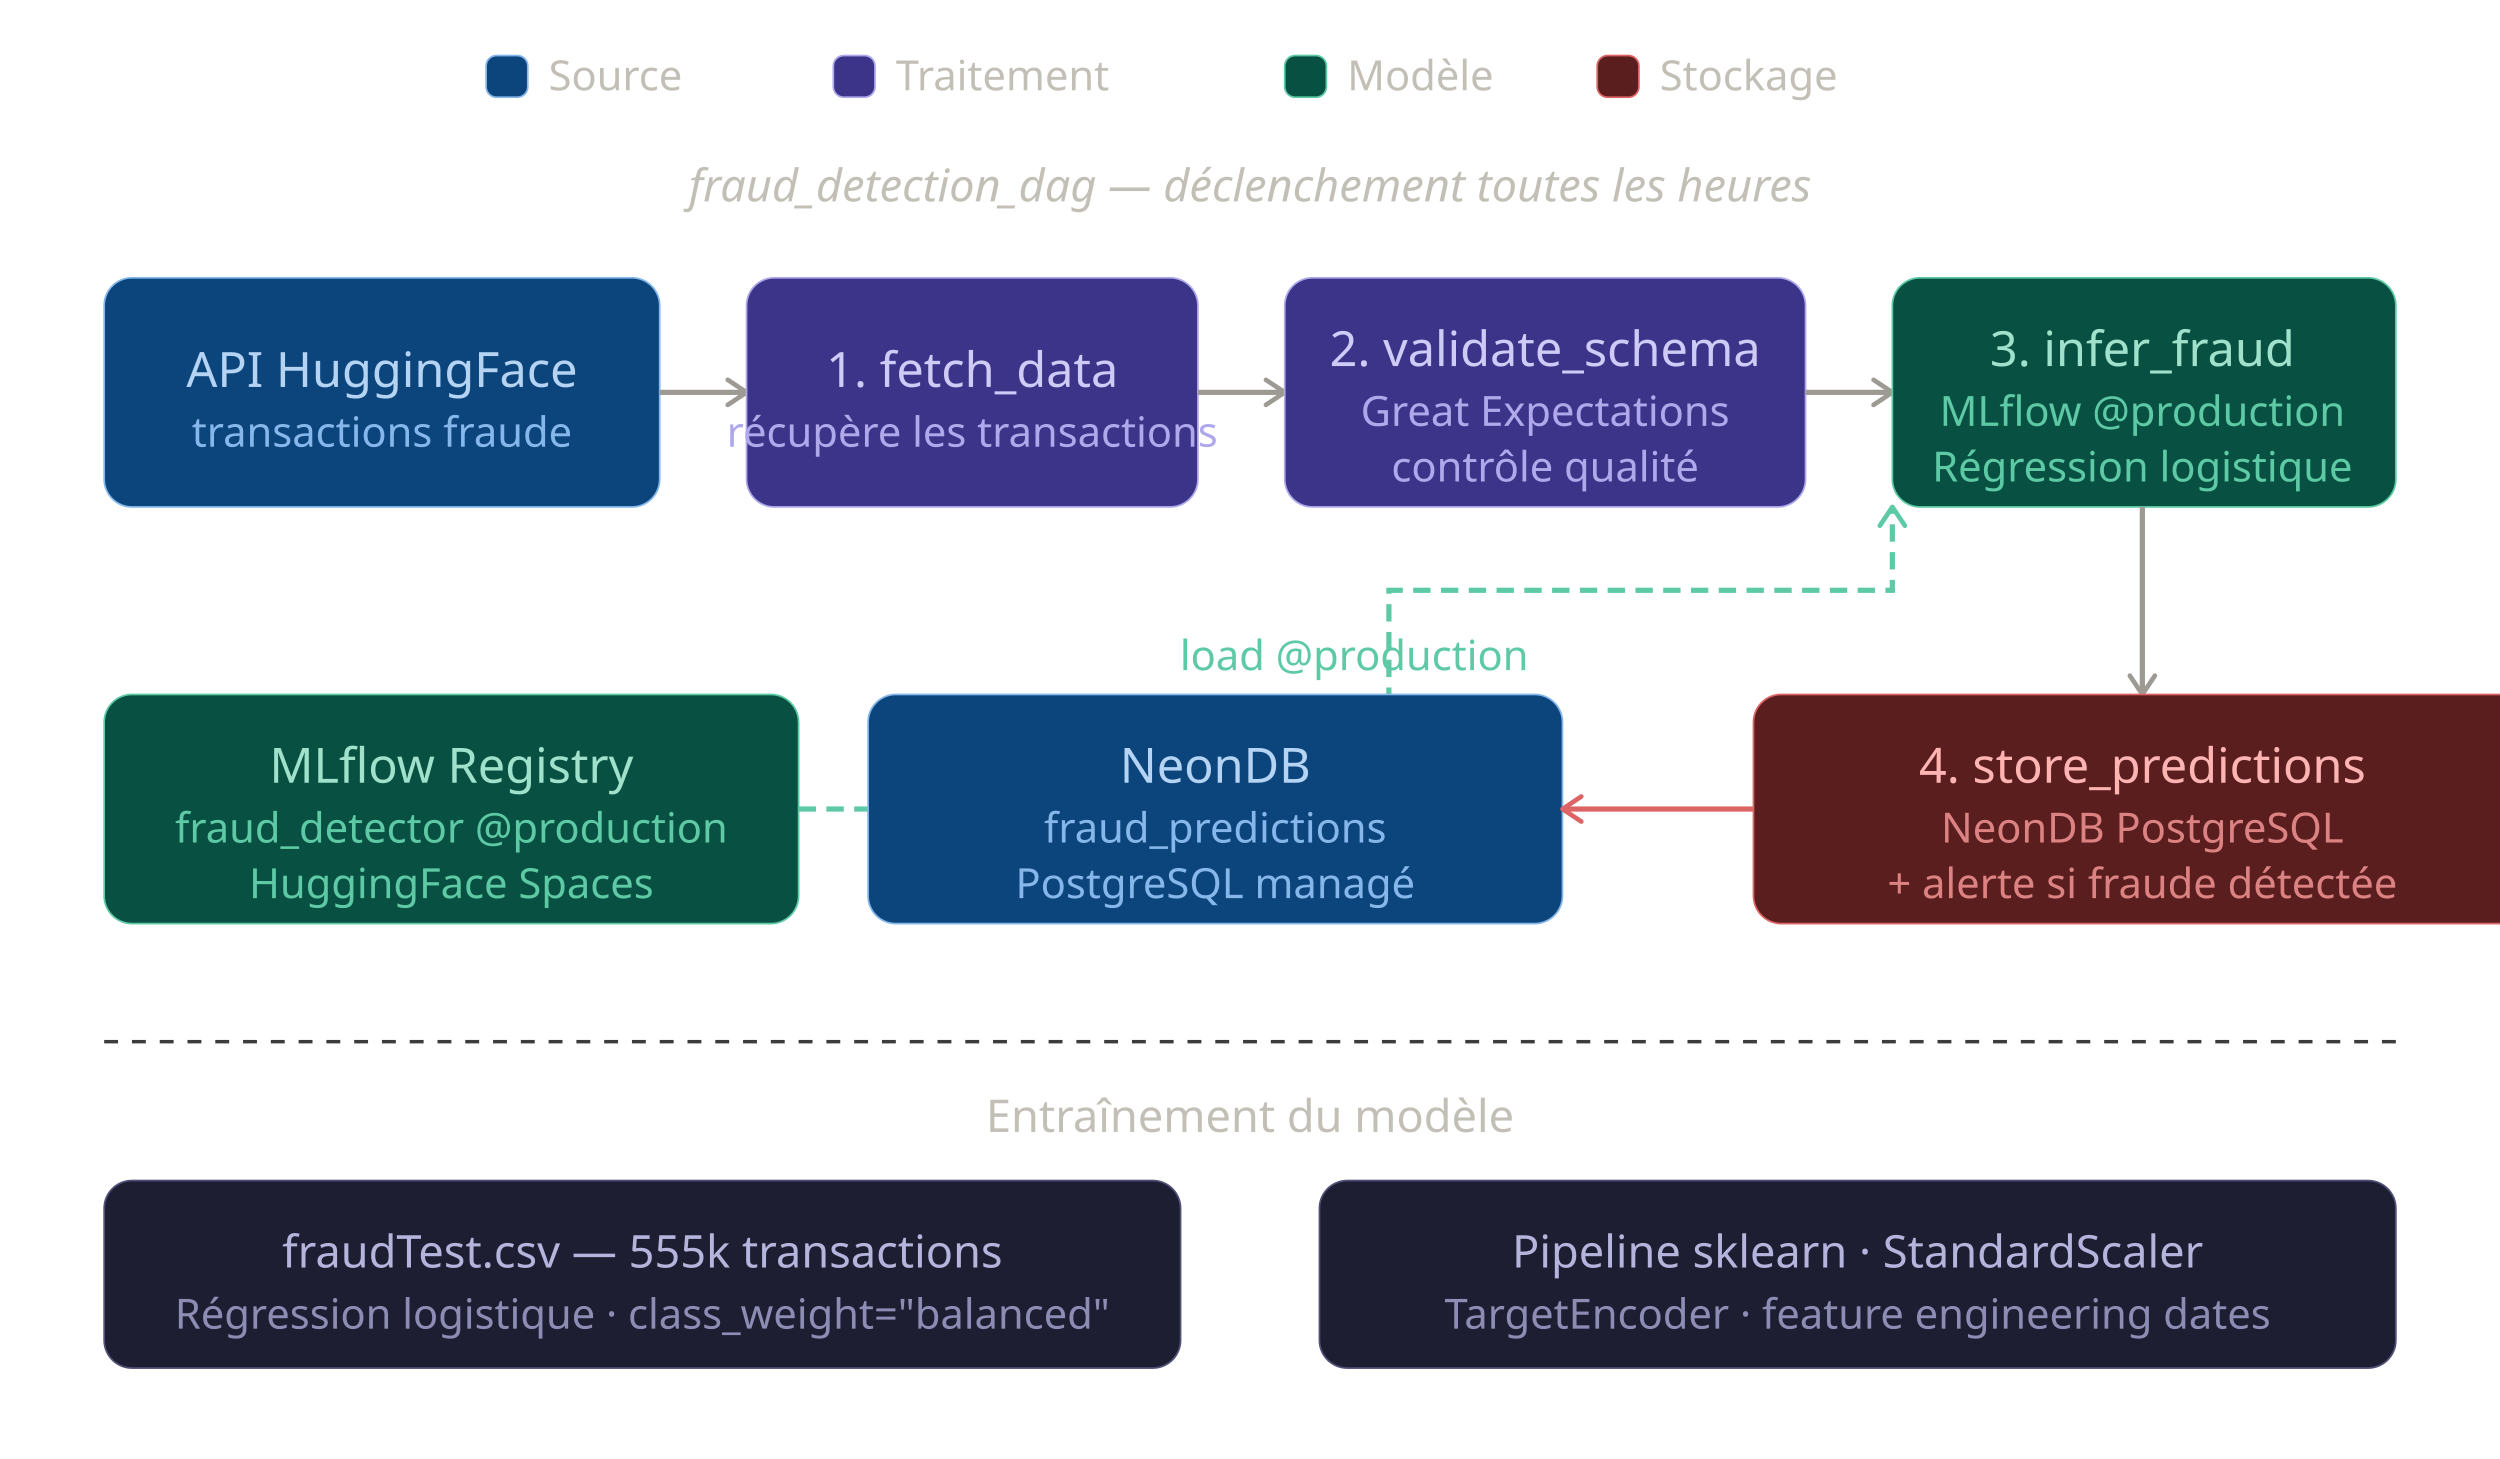
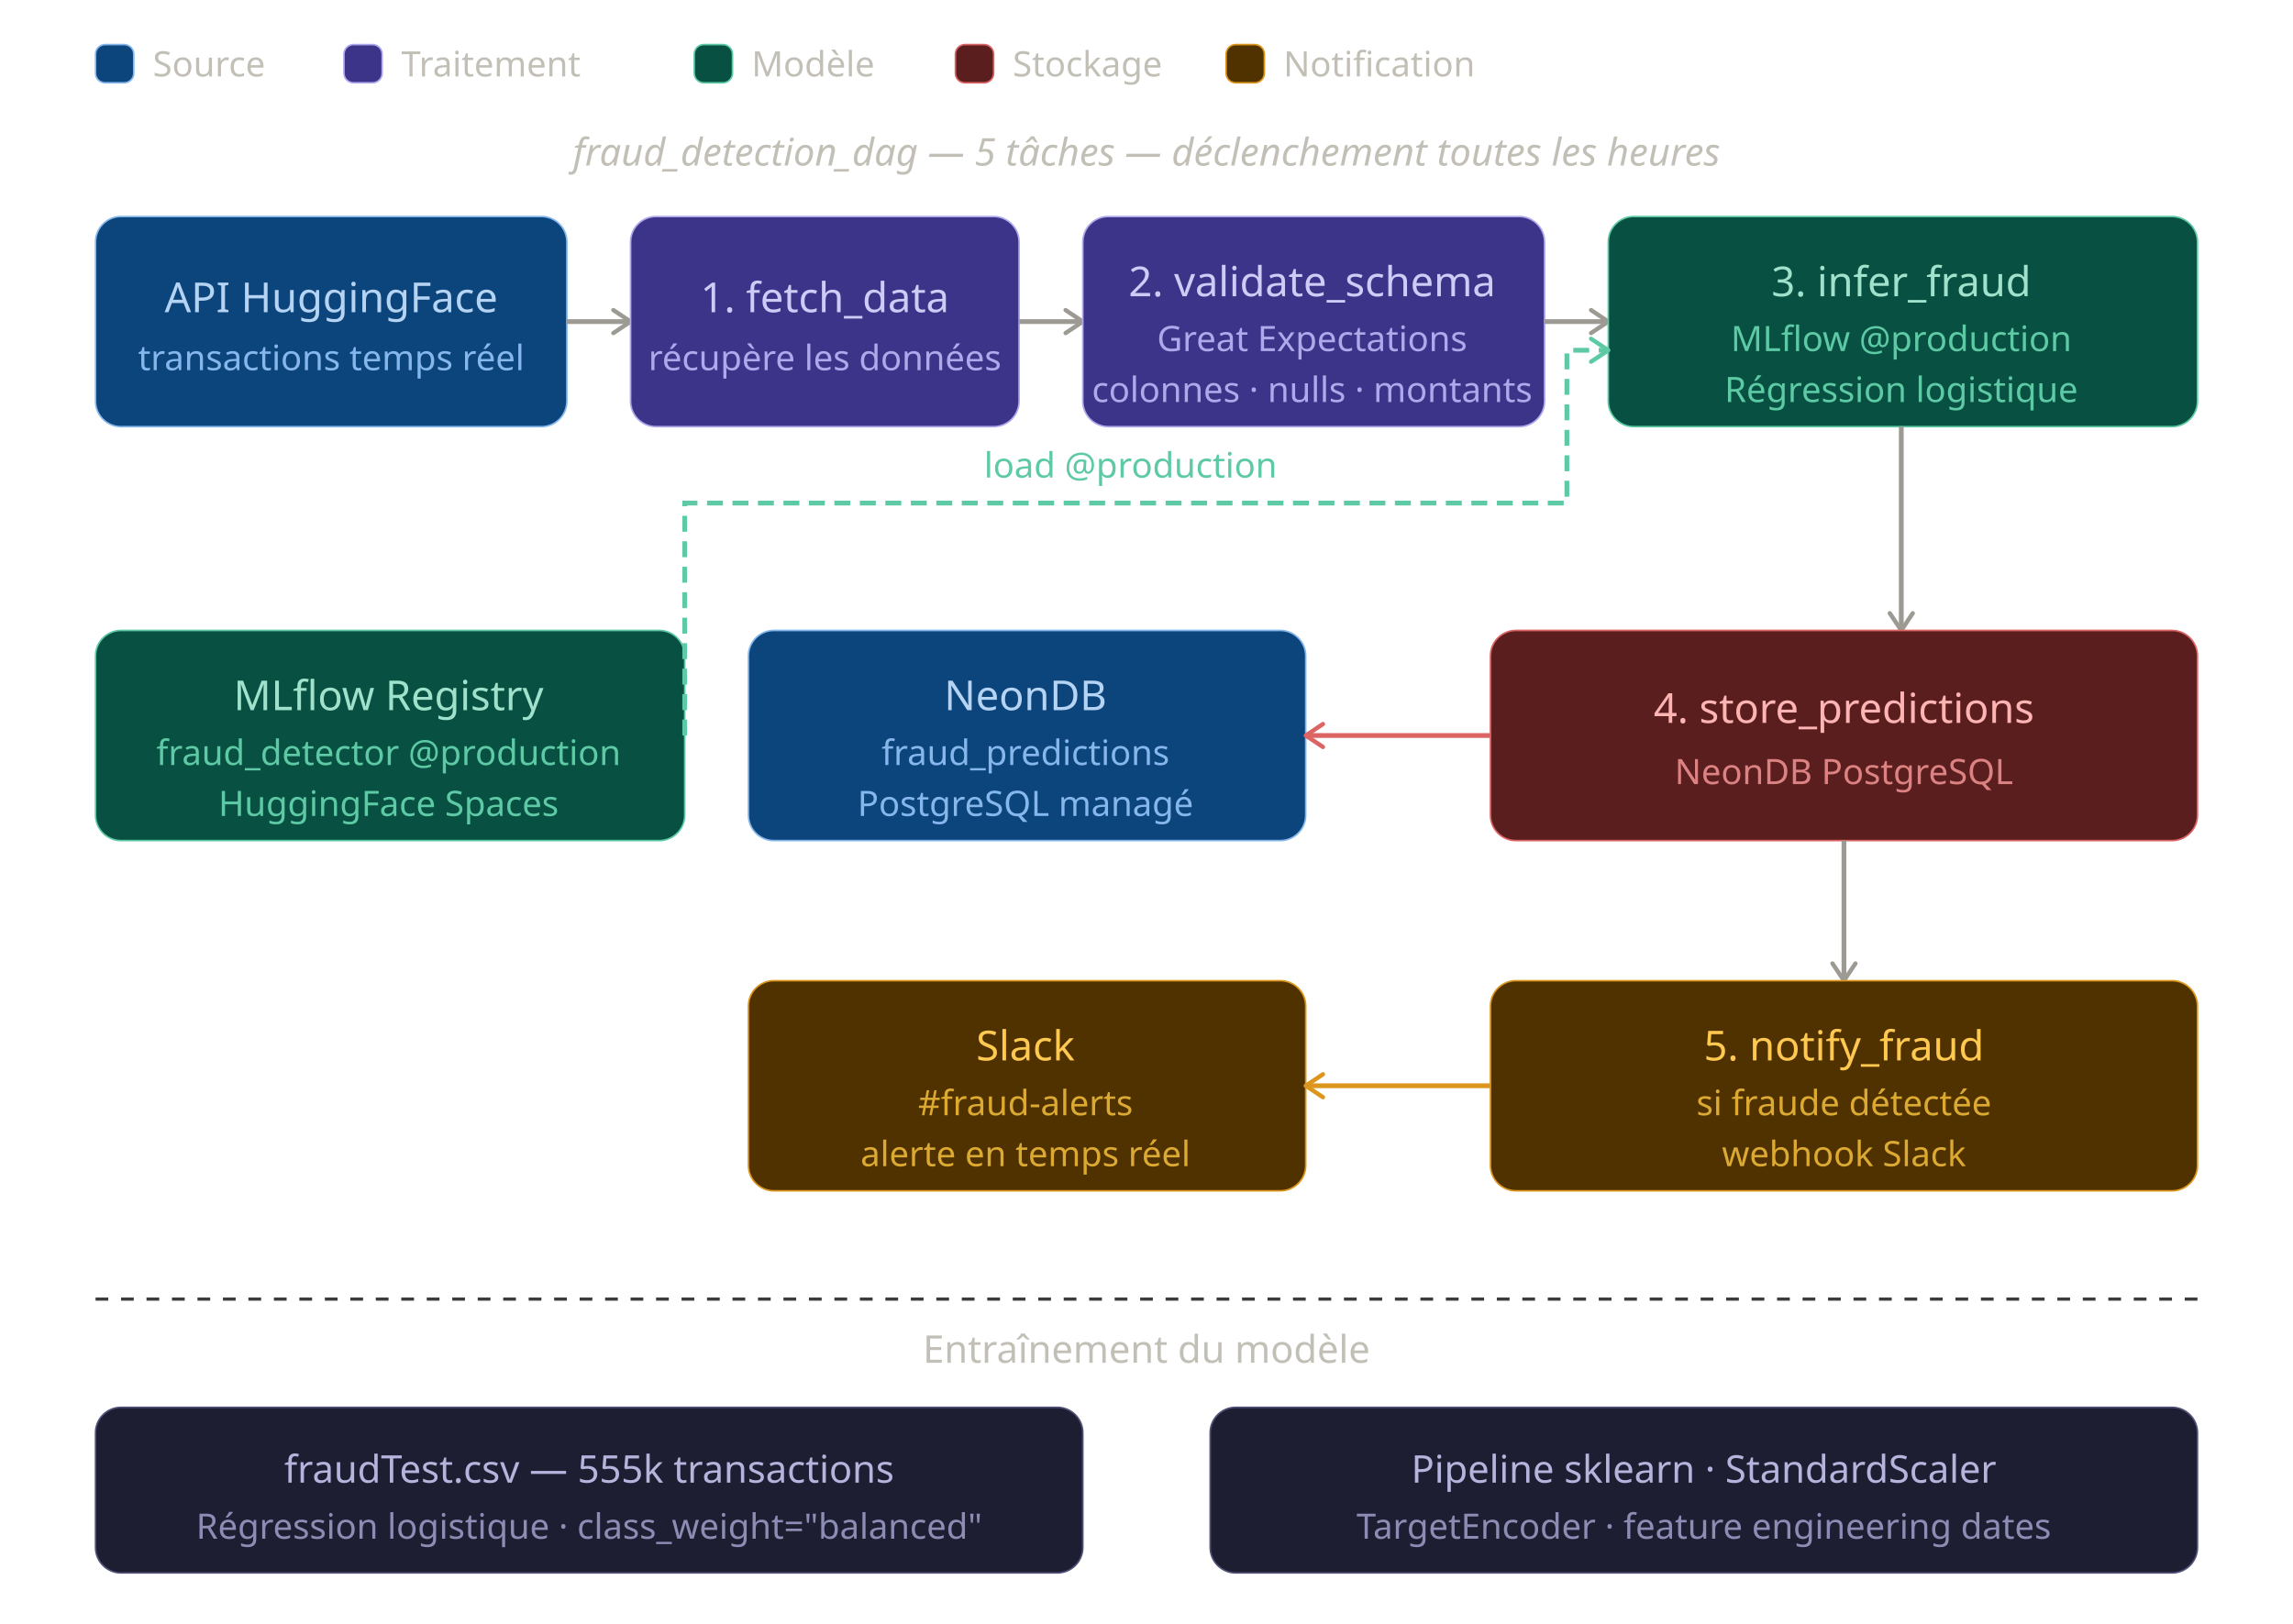
- <svg xmlns="http://www.w3.org/2000/svg" width="100%" viewBox="0 0 720 420" role="img">
+ <svg xmlns="http://www.w3.org/2000/svg" width="100%" viewBox="0 0 720 510" role="img">
  <defs>
    <marker id="arrow" viewBox="0 0 10 10" refX="8" refY="5" markerWidth="6" markerHeight="6" orient="auto-start-reverse">
      <path d="M2 1L8 5L2 9" fill="none" stroke="context-stroke" stroke-width="1.5" stroke-linecap="round" stroke-linejoin="round" />
    </marker>
  </defs>
-   <rect x="140" y="16" width="12" height="12" rx="3" style="fill:rgb(12, 68, 124);stroke:rgb(133, 183, 235);stroke-width:0.5px;" />
-   <text x="158" y="26" style="fill:rgb(194, 192, 182);font-family:system-ui,sans-serif;font-size:12px;">Source</text>
-   <rect x="240" y="16" width="12" height="12" rx="3" style="fill:rgb(60, 52, 137);stroke:rgb(175, 169, 236);stroke-width:0.5px;" />
-   <text x="258" y="26" style="fill:rgb(194, 192, 182);font-family:system-ui,sans-serif;font-size:12px;">Traitement</text>
-   <rect x="370" y="16" width="12" height="12" rx="3" style="fill:rgb(8, 80, 65);stroke:rgb(93, 202, 165);stroke-width:0.5px;" />
-   <text x="388" y="26" style="fill:rgb(194, 192, 182);font-family:system-ui,sans-serif;font-size:12px;">Modèle</text>
-   <rect x="460" y="16" width="12" height="12" rx="3" style="fill:rgb(90, 30, 30);stroke:rgb(220, 100, 100);stroke-width:0.5px;" />
-   <text x="478" y="26" style="fill:rgb(194, 192, 182);font-family:system-ui,sans-serif;font-size:12px;">Stockage</text>
-   <text x="360" y="58" text-anchor="middle" style="fill:rgb(194, 192, 182);font-family:system-ui,sans-serif;font-size:13px;font-style:italic;">fraud_detection_dag — déclenchement toutes les heures</text>
-   <rect x="30" y="80" width="160" height="66" rx="8" style="fill:rgb(12, 68, 124);stroke:rgb(133, 183, 235);stroke-width:0.5px;" />
-   <text x="110" y="106" text-anchor="middle" dominant-baseline="central" style="fill:rgb(181, 212, 244);font-family:system-ui,sans-serif;font-size:14px;font-weight:500;">API HuggingFace</text>
-   <text x="110" y="124" text-anchor="middle" dominant-baseline="central" style="fill:rgb(133, 183, 235);font-family:system-ui,sans-serif;font-size:12px;">transactions fraude</text>
-   <line x1="190" y1="113" x2="215" y2="113" marker-end="url(#arrow)" style="stroke:rgb(156,154,146);stroke-width:1.5px;fill:none;" />
-   <rect x="215" y="80" width="130" height="66" rx="8" style="fill:rgb(60, 52, 137);stroke:rgb(175, 169, 236);stroke-width:0.5px;" />
-   <text x="280" y="106" text-anchor="middle" dominant-baseline="central" style="fill:rgb(206, 203, 246);font-family:system-ui,sans-serif;font-size:14px;font-weight:500;">1. fetch_data</text>
-   <text x="280" y="124" text-anchor="middle" dominant-baseline="central" style="fill:rgb(175, 169, 236);font-family:system-ui,sans-serif;font-size:12px;">récupère les transactions</text>
-   <line x1="345" y1="113" x2="370" y2="113" marker-end="url(#arrow)" style="stroke:rgb(156,154,146);stroke-width:1.5px;fill:none;" />
-   <rect x="370" y="80" width="150" height="66" rx="8" style="fill:rgb(60, 52, 137);stroke:rgb(175, 169, 236);stroke-width:0.5px;" />
-   <text x="445" y="100" text-anchor="middle" dominant-baseline="central" style="fill:rgb(206, 203, 246);font-family:system-ui,sans-serif;font-size:14px;font-weight:500;">2. validate_schema</text>
-   <text x="445" y="118" text-anchor="middle" dominant-baseline="central" style="fill:rgb(175, 169, 236);font-family:system-ui,sans-serif;font-size:12px;">Great Expectations</text>
-   <text x="445" y="134" text-anchor="middle" dominant-baseline="central" style="fill:rgb(175, 169, 236);font-family:system-ui,sans-serif;font-size:12px;">contrôle qualité</text>
-   <line x1="520" y1="113" x2="545" y2="113" marker-end="url(#arrow)" style="stroke:rgb(156,154,146);stroke-width:1.5px;fill:none;" />
-   <rect x="545" y="80" width="145" height="66" rx="8" style="fill:rgb(8, 80, 65);stroke:rgb(93, 202, 165);stroke-width:0.5px;" />
-   <text x="617" y="100" text-anchor="middle" dominant-baseline="central" style="fill:rgb(159, 225, 203);font-family:system-ui,sans-serif;font-size:14px;font-weight:500;">3. infer_fraud</text>
-   <text x="617" y="118" text-anchor="middle" dominant-baseline="central" style="fill:rgb(93, 202, 165);font-family:system-ui,sans-serif;font-size:12px;">MLflow @production</text>
-   <text x="617" y="134" text-anchor="middle" dominant-baseline="central" style="fill:rgb(93, 202, 165);font-family:system-ui,sans-serif;font-size:12px;">Régression logistique</text>
-   <line x1="617" y1="146" x2="617" y2="200" marker-end="url(#arrow)" style="stroke:rgb(156,154,146);stroke-width:1.5px;fill:none;" />
-   <rect x="505" y="200" width="225" height="66" rx="8" style="fill:rgb(90, 30, 30);stroke:rgb(220, 100, 100);stroke-width:0.5px;" />
-   <text x="617" y="220" text-anchor="middle" dominant-baseline="central" style="fill:rgb(255, 180, 180);font-family:system-ui,sans-serif;font-size:14px;font-weight:500;">4. store_predictions</text>
-   <text x="617" y="238" text-anchor="middle" dominant-baseline="central" style="fill:rgb(220, 130, 130);font-family:system-ui,sans-serif;font-size:12px;">NeonDB PostgreSQL</text>
-   <text x="617" y="254" text-anchor="middle" dominant-baseline="central" style="fill:rgb(220, 130, 130);font-family:system-ui,sans-serif;font-size:12px;">+ alerte si fraude détectée</text>
-   <rect x="30" y="200" width="200" height="66" rx="8" style="fill:rgb(8, 80, 65);stroke:rgb(93, 202, 165);stroke-width:0.5px;" />
-   <text x="130" y="220" text-anchor="middle" dominant-baseline="central" style="fill:rgb(159, 225, 203);font-family:system-ui,sans-serif;font-size:14px;font-weight:500;">MLflow Registry</text>
-   <text x="130" y="238" text-anchor="middle" dominant-baseline="central" style="fill:rgb(93, 202, 165);font-family:system-ui,sans-serif;font-size:12px;">fraud_detector @production</text>
-   <text x="130" y="254" text-anchor="middle" dominant-baseline="central" style="fill:rgb(93, 202, 165);font-family:system-ui,sans-serif;font-size:12px;">HuggingFace Spaces</text>
-   <path d="M 230 233 L 400 233 L 400 170 L 545 170 L 545 146" fill="none" stroke-dasharray="5 3" marker-end="url(#arrow)" style="stroke:rgb(93, 202, 165);stroke-width:1.5px;fill:none;" />
-   <text x="390" y="193" text-anchor="middle" style="fill:rgb(93, 202, 165);font-family:system-ui,sans-serif;font-size:12px;">load @production</text>
-   <rect x="250" y="200" width="200" height="66" rx="8" style="fill:rgb(12, 68, 124);stroke:rgb(133, 183, 235);stroke-width:0.5px;" />
-   <text x="350" y="220" text-anchor="middle" dominant-baseline="central" style="fill:rgb(181, 212, 244);font-family:system-ui,sans-serif;font-size:14px;font-weight:500;">NeonDB</text>
-   <text x="350" y="238" text-anchor="middle" dominant-baseline="central" style="fill:rgb(133, 183, 235);font-family:system-ui,sans-serif;font-size:12px;">fraud_predictions</text>
-   <text x="350" y="254" text-anchor="middle" dominant-baseline="central" style="fill:rgb(133, 183, 235);font-family:system-ui,sans-serif;font-size:12px;">PostgreSQL managé</text>
-   <line x1="505" y1="233" x2="450" y2="233" marker-end="url(#arrow)" style="stroke:rgb(220,100,100);stroke-width:1.5px;fill:none;" />
-   <line x1="30" y1="300" x2="690" y2="300" stroke-dasharray="4 4" style="stroke:rgb(60,60,60);stroke-width:1px;fill:none;" />
-   <text x="360" y="326" text-anchor="middle" style="fill:rgb(194, 192, 182);font-family:system-ui,sans-serif;font-size:13px;font-weight:500;">Entraînement du modèle</text>
-   <rect x="30" y="340" width="310" height="54" rx="8" style="fill:rgb(30,30,50);stroke:rgb(80,80,120);stroke-width:0.5px;" />
-   <text x="185" y="360" text-anchor="middle" dominant-baseline="central" style="fill:rgb(180, 180, 220);font-family:system-ui,sans-serif;font-size:13px;">fraudTest.csv — 555k transactions</text>
-   <text x="185" y="378" text-anchor="middle" dominant-baseline="central" style="fill:rgb(140, 140, 180);font-family:system-ui,sans-serif;font-size:12px;">Régression logistique · class_weight="balanced"</text>
-   <rect x="380" y="340" width="310" height="54" rx="8" style="fill:rgb(30,30,50);stroke:rgb(80,80,120);stroke-width:0.5px;" />
-   <text x="535" y="360" text-anchor="middle" dominant-baseline="central" style="fill:rgb(180, 180, 220);font-family:system-ui,sans-serif;font-size:13px;">Pipeline sklearn · StandardScaler</text>
-   <text x="535" y="378" text-anchor="middle" dominant-baseline="central" style="fill:rgb(140, 140, 180);font-family:system-ui,sans-serif;font-size:12px;">TargetEncoder · feature engineering dates</text>
+   <rect x="30" y="14" width="12" height="12" rx="3" style="fill:rgb(12,68,124);stroke:rgb(133,183,235);stroke-width:0.5px;" />
+   <text x="48" y="24" style="fill:rgb(194,192,182);font-family:system-ui,sans-serif;font-size:11px;">Source</text>
+   <rect x="108" y="14" width="12" height="12" rx="3" style="fill:rgb(60,52,137);stroke:rgb(175,169,236);stroke-width:0.5px;" />
+   <text x="126" y="24" style="fill:rgb(194,192,182);font-family:system-ui,sans-serif;font-size:11px;">Traitement</text>
+   <rect x="218" y="14" width="12" height="12" rx="3" style="fill:rgb(8,80,65);stroke:rgb(93,202,165);stroke-width:0.5px;" />
+   <text x="236" y="24" style="fill:rgb(194,192,182);font-family:system-ui,sans-serif;font-size:11px;">Modèle</text>
+   <rect x="300" y="14" width="12" height="12" rx="3" style="fill:rgb(90,30,30);stroke:rgb(220,100,100);stroke-width:0.5px;" />
+   <text x="318" y="24" style="fill:rgb(194,192,182);font-family:system-ui,sans-serif;font-size:11px;">Stockage</text>
+   <rect x="385" y="14" width="12" height="12" rx="3" style="fill:rgb(80,50,0);stroke:rgb(220,150,30);stroke-width:0.5px;" />
+   <text x="403" y="24" style="fill:rgb(194,192,182);font-family:system-ui,sans-serif;font-size:11px;">Notification</text>
+   <text x="360" y="52" text-anchor="middle" style="fill:rgb(194,192,182);font-family:system-ui,sans-serif;font-size:12px;font-style:italic;">fraud_detection_dag — 5 tâches — déclenchement toutes les heures</text>
+   <rect x="30" y="68" width="148" height="66" rx="8" style="fill:rgb(12,68,124);stroke:rgb(133,183,235);stroke-width:0.5px;" />
+   <text x="104" y="93" text-anchor="middle" dominant-baseline="central" style="fill:rgb(181,212,244);font-family:system-ui,sans-serif;font-size:13px;font-weight:500;">API HuggingFace</text>
+   <text x="104" y="112" text-anchor="middle" dominant-baseline="central" style="fill:rgb(133,183,235);font-family:system-ui,sans-serif;font-size:11px;">transactions temps réel</text>
+   <line x1="178" y1="101" x2="198" y2="101" marker-end="url(#arrow)" style="stroke:rgb(156,154,146);stroke-width:1.5px;fill:none;" />
+   <rect x="198" y="68" width="122" height="66" rx="8" style="fill:rgb(60,52,137);stroke:rgb(175,169,236);stroke-width:0.5px;" />
+   <text x="259" y="93" text-anchor="middle" dominant-baseline="central" style="fill:rgb(206,203,246);font-family:system-ui,sans-serif;font-size:13px;font-weight:500;">1. fetch_data</text>
+   <text x="259" y="112" text-anchor="middle" dominant-baseline="central" style="fill:rgb(175,169,236);font-family:system-ui,sans-serif;font-size:11px;">récupère les données</text>
+   <line x1="320" y1="101" x2="340" y2="101" marker-end="url(#arrow)" style="stroke:rgb(156,154,146);stroke-width:1.5px;fill:none;" />
+   <rect x="340" y="68" width="145" height="66" rx="8" style="fill:rgb(60,52,137);stroke:rgb(175,169,236);stroke-width:0.5px;" />
+   <text x="412" y="88" text-anchor="middle" dominant-baseline="central" style="fill:rgb(206,203,246);font-family:system-ui,sans-serif;font-size:13px;font-weight:500;">2. validate_schema</text>
+   <text x="412" y="106" text-anchor="middle" dominant-baseline="central" style="fill:rgb(175,169,236);font-family:system-ui,sans-serif;font-size:11px;">Great Expectations</text>
+   <text x="412" y="122" text-anchor="middle" dominant-baseline="central" style="fill:rgb(175,169,236);font-family:system-ui,sans-serif;font-size:11px;">colonnes · nulls · montants</text>
+   <line x1="485" y1="101" x2="505" y2="101" marker-end="url(#arrow)" style="stroke:rgb(156,154,146);stroke-width:1.5px;fill:none;" />
+   <rect x="505" y="68" width="185" height="66" rx="8" style="fill:rgb(8,80,65);stroke:rgb(93,202,165);stroke-width:0.5px;" />
+   <text x="597" y="88" text-anchor="middle" dominant-baseline="central" style="fill:rgb(159,225,203);font-family:system-ui,sans-serif;font-size:13px;font-weight:500;">3. infer_fraud</text>
+   <text x="597" y="106" text-anchor="middle" dominant-baseline="central" style="fill:rgb(93,202,165);font-family:system-ui,sans-serif;font-size:11px;">MLflow @production</text>
+   <text x="597" y="122" text-anchor="middle" dominant-baseline="central" style="fill:rgb(93,202,165);font-family:system-ui,sans-serif;font-size:11px;">Régression logistique</text>
+   <line x1="597" y1="134" x2="597" y2="198" marker-end="url(#arrow)" style="stroke:rgb(156,154,146);stroke-width:1.5px;fill:none;" />
+   <rect x="30" y="198" width="185" height="66" rx="8" style="fill:rgb(8,80,65);stroke:rgb(93,202,165);stroke-width:0.5px;" />
+   <text x="122" y="218" text-anchor="middle" dominant-baseline="central" style="fill:rgb(159,225,203);font-family:system-ui,sans-serif;font-size:13px;font-weight:500;">MLflow Registry</text>
+   <text x="122" y="236" text-anchor="middle" dominant-baseline="central" style="fill:rgb(93,202,165);font-family:system-ui,sans-serif;font-size:11px;">fraud_detector @production</text>
+   <text x="122" y="252" text-anchor="middle" dominant-baseline="central" style="fill:rgb(93,202,165);font-family:system-ui,sans-serif;font-size:11px;">HuggingFace Spaces</text>
+   <path d="M 215 231 L 215 158 L 492 158 L 492 110 L 505 110" fill="none" stroke-dasharray="5 3" marker-end="url(#arrow)" style="stroke:rgb(93,202,165);stroke-width:1.5px;fill:none;" />
+   <text x="355" y="150" text-anchor="middle" style="fill:rgb(93,202,165);font-family:system-ui,sans-serif;font-size:11px;">load @production</text>
+   <rect x="235" y="198" width="175" height="66" rx="8" style="fill:rgb(12,68,124);stroke:rgb(133,183,235);stroke-width:0.5px;" />
+   <text x="322" y="218" text-anchor="middle" dominant-baseline="central" style="fill:rgb(181,212,244);font-family:system-ui,sans-serif;font-size:13px;font-weight:500;">NeonDB</text>
+   <text x="322" y="236" text-anchor="middle" dominant-baseline="central" style="fill:rgb(133,183,235);font-family:system-ui,sans-serif;font-size:11px;">fraud_predictions</text>
+   <text x="322" y="252" text-anchor="middle" dominant-baseline="central" style="fill:rgb(133,183,235);font-family:system-ui,sans-serif;font-size:11px;">PostgreSQL managé</text>
+   <rect x="468" y="198" width="222" height="66" rx="8" style="fill:rgb(90,30,30);stroke:rgb(220,100,100);stroke-width:0.5px;" />
+   <text x="579" y="222" text-anchor="middle" dominant-baseline="central" style="fill:rgb(255,180,180);font-family:system-ui,sans-serif;font-size:13px;font-weight:500;">4. store_predictions</text>
+   <text x="579" y="242" text-anchor="middle" dominant-baseline="central" style="fill:rgb(220,130,130);font-family:system-ui,sans-serif;font-size:11px;">NeonDB PostgreSQL</text>
+   <line x1="468" y1="231" x2="410" y2="231" marker-end="url(#arrow)" style="stroke:rgb(220,100,100);stroke-width:1.5px;fill:none;" />
+   <line x1="579" y1="264" x2="579" y2="308" marker-end="url(#arrow)" style="stroke:rgb(156,154,146);stroke-width:1.5px;fill:none;" />
+   <rect x="235" y="308" width="175" height="66" rx="8" style="fill:rgb(80,50,0);stroke:rgb(220,150,30);stroke-width:0.5px;" />
+   <text x="322" y="328" text-anchor="middle" dominant-baseline="central" style="fill:rgb(255,200,80);font-family:system-ui,sans-serif;font-size:13px;font-weight:500;">Slack</text>
+   <text x="322" y="346" text-anchor="middle" dominant-baseline="central" style="fill:rgb(220,170,50);font-family:system-ui,sans-serif;font-size:11px;">#fraud-alerts</text>
+   <text x="322" y="362" text-anchor="middle" dominant-baseline="central" style="fill:rgb(220,170,50);font-family:system-ui,sans-serif;font-size:11px;">alerte en temps réel</text>
+   <rect x="468" y="308" width="222" height="66" rx="8" style="fill:rgb(80,50,0);stroke:rgb(220,150,30);stroke-width:0.5px;" />
+   <text x="579" y="328" text-anchor="middle" dominant-baseline="central" style="fill:rgb(255,200,80);font-family:system-ui,sans-serif;font-size:13px;font-weight:500;">5. notify_fraud</text>
+   <text x="579" y="346" text-anchor="middle" dominant-baseline="central" style="fill:rgb(220,170,50);font-family:system-ui,sans-serif;font-size:11px;">si fraude détectée</text>
+   <text x="579" y="362" text-anchor="middle" dominant-baseline="central" style="fill:rgb(220,170,50);font-family:system-ui,sans-serif;font-size:11px;">webhook Slack</text>
+   <line x1="468" y1="341" x2="410" y2="341" marker-end="url(#arrow)" style="stroke:rgb(220,150,30);stroke-width:1.5px;fill:none;" />
+   <line x1="30" y1="408" x2="690" y2="408" stroke-dasharray="4 4" style="stroke:rgb(60,60,60);stroke-width:1px;fill:none;" />
+   <text x="360" y="428" text-anchor="middle" style="fill:rgb(194,192,182);font-family:system-ui,sans-serif;font-size:12px;font-weight:500;">Entraînement du modèle</text>
+   <rect x="30" y="442" width="310" height="52" rx="8" style="fill:rgb(30,30,50);stroke:rgb(80,80,120);stroke-width:0.5px;" />
+   <text x="185" y="461" text-anchor="middle" dominant-baseline="central" style="fill:rgb(180,180,220);font-family:system-ui,sans-serif;font-size:12px;">fraudTest.csv — 555k transactions</text>
+   <text x="185" y="479" text-anchor="middle" dominant-baseline="central" style="fill:rgb(140,140,180);font-family:system-ui,sans-serif;font-size:11px;">Régression logistique · class_weight="balanced"</text>
+   <rect x="380" y="442" width="310" height="52" rx="8" style="fill:rgb(30,30,50);stroke:rgb(80,80,120);stroke-width:0.5px;" />
+   <text x="535" y="461" text-anchor="middle" dominant-baseline="central" style="fill:rgb(180,180,220);font-family:system-ui,sans-serif;font-size:12px;">Pipeline sklearn · StandardScaler</text>
+   <text x="535" y="479" text-anchor="middle" dominant-baseline="central" style="fill:rgb(140,140,180);font-family:system-ui,sans-serif;font-size:11px;">TargetEncoder · feature engineering dates</text>
</svg>
